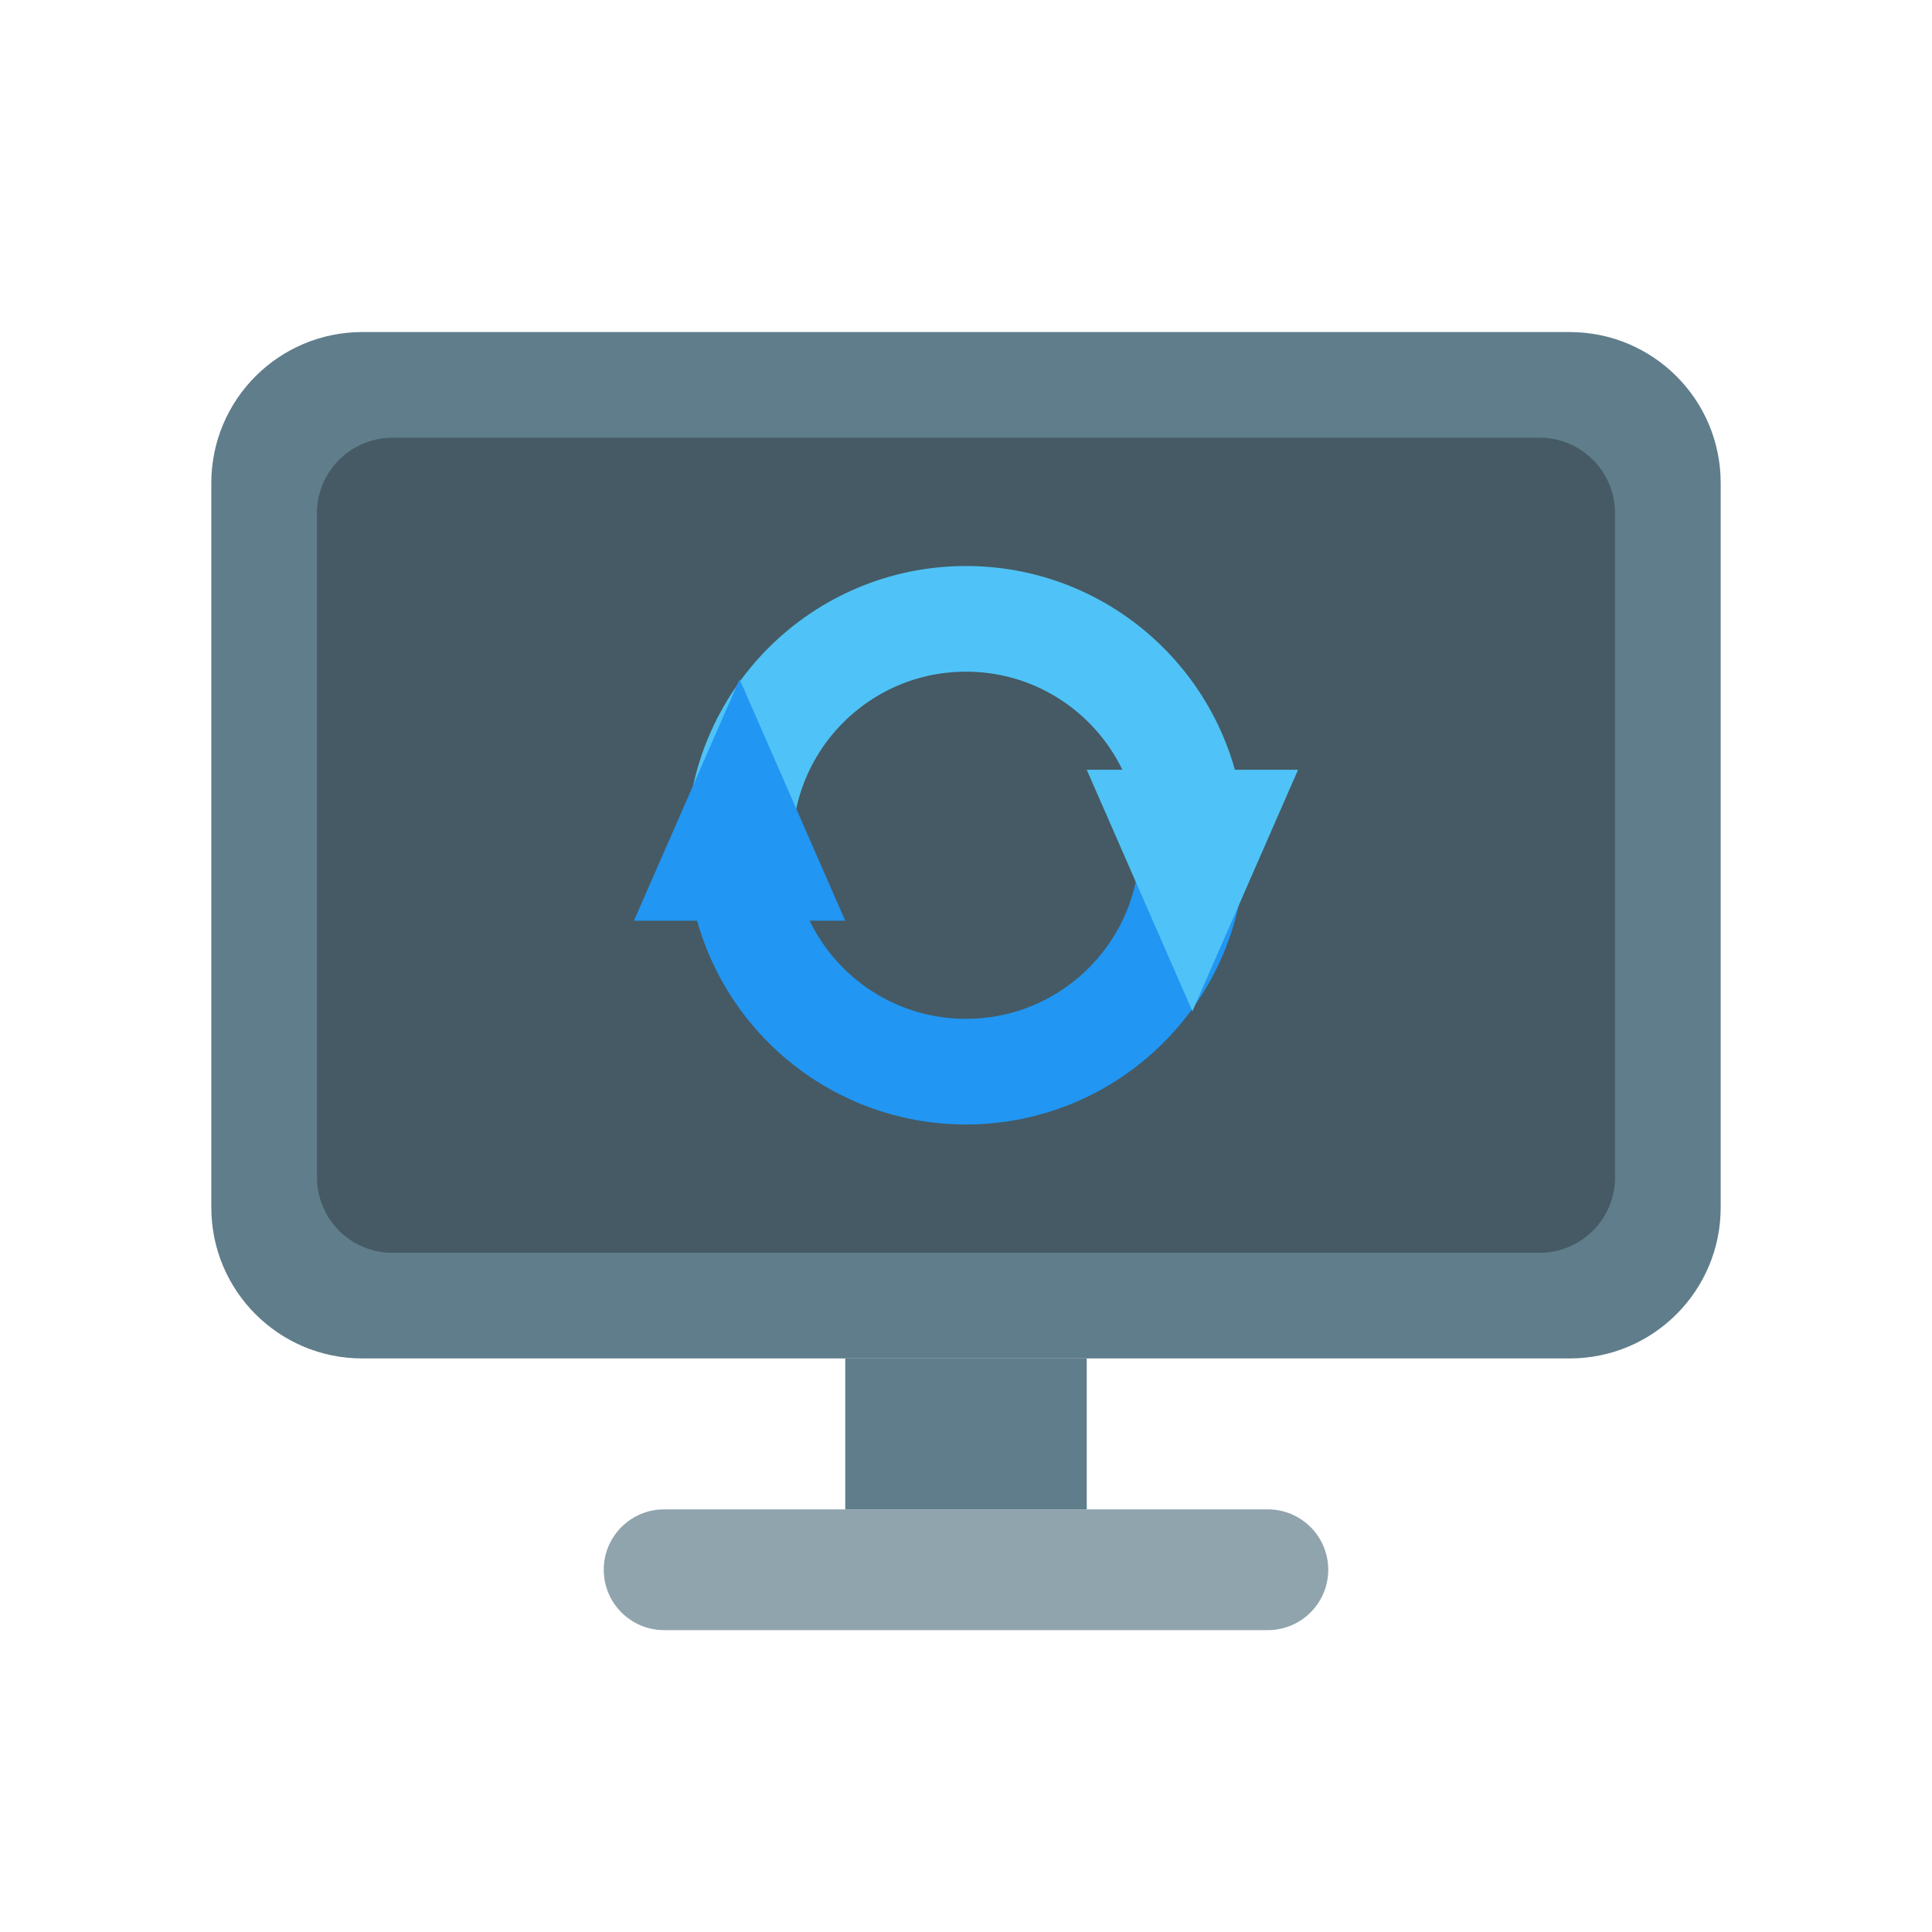
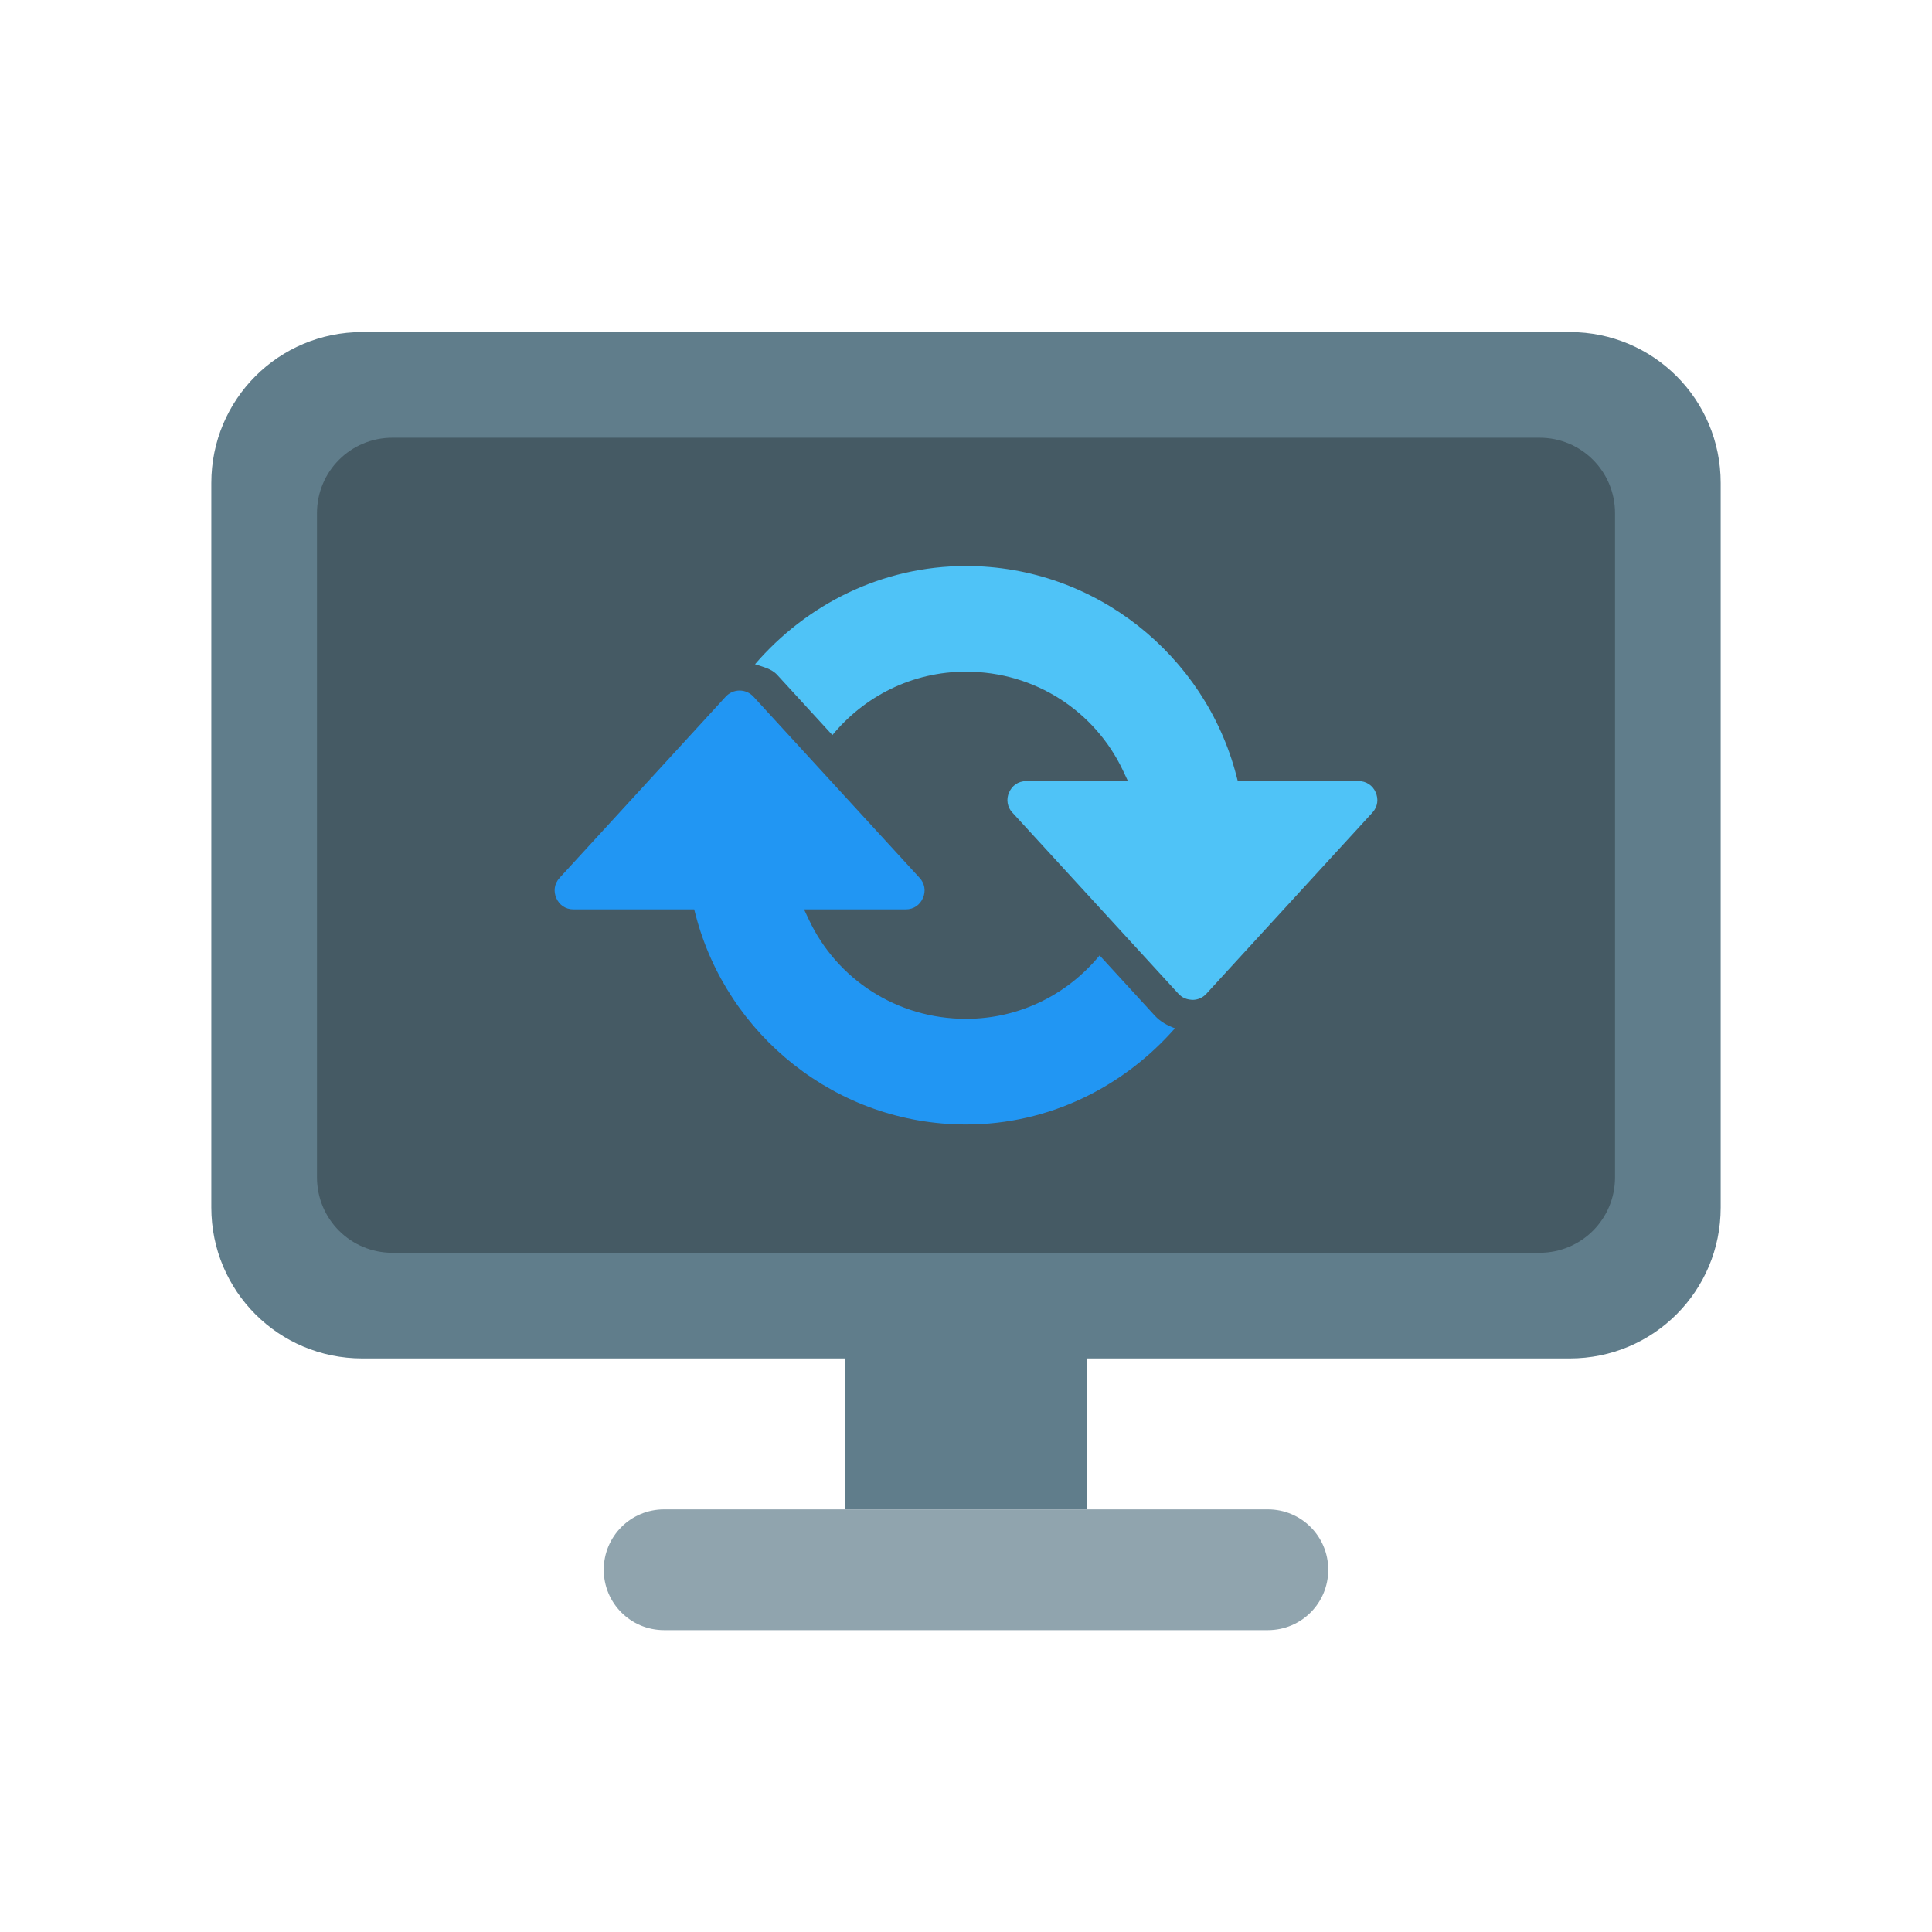
<svg xmlns="http://www.w3.org/2000/svg" viewBox="0 0 128 128">
-   <rect x="14" y="22" width="100" height="68" rx="10" fill="#607D8B" />
-   <rect x="21" y="29" width="86" height="54" rx="5" fill="#455A64" />
-   <path d="M56 90 h16 v10 h-16 Z" fill="#607D8B" />
-   <rect x="40" y="100" width="48" height="8" rx="4" fill="#90A4AE" />
-   <path d="M49 56 A15 15 0 0 1 79 56" stroke="#4FC3F7" stroke-width="7" fill="none" />
-   <path d="M79 56 A15 15 0 0 1 49 56" stroke="#2196F3" stroke-width="7" fill="none" />
-   <path d="M72 51 L86 51 L79 67 Z" fill="#4FC3F7" />
-   <path d="M42 61 L56 61 L49 45 Z" fill="#2196F3" />
+   <path fill="#607d8b" d="M24 22c-5.54 0-10 4.46-10 10v48c0 5.54 4.46 10 10 10h32v10h16V90h32c5.54 0 10-4.46 10-10V32c0-5.54-4.46-10-10-10z" />
+   <path fill="#455a64" d="M26 29h76c2.77 0 5 2.23 5 5v44c0 2.77-2.23 5-5 5H26c-2.77 0-5-2.23-5-5V34c0-2.77 2.23-5 5-5" />
+   <path fill="#90a4ae" d="M44 100h40c2.216 0 4 1.784 4 4s-1.784 4-4 4H44c-2.216 0-4-1.784-4-4s1.784-4 4-4" />
+   <path fill="#4fc3f7" d="M64 37.5c-5.588 0-10.575 2.554-13.977 6.506.524.183 1.089.291 1.471.709l3.654 3.986C57.251 46.15 60.407 44.5 64 44.5c4.608 0 8.555 2.653 10.393 6.535l.337.715H68c-.563 0-.954.318-1.143.746a1.21 1.21 0 0 0 .223 1.348l11 12q.084.09.191.168l.002.002.057.039h.002l.002.002.037.021h.002q.245.14.54.16h.001l.13.008c.324-.012.637-.14.876-.4l11-12c.38-.415.41-.92.223-1.348A1.21 1.21 0 0 0 90 51.75h-7.992l-.098-.375C79.842 43.424 72.577 37.5 64 37.5" overflow="visible" />
+   <path fill="#2196f3" d="M49 45.75a1.25 1.25 0 0 0-.92.406l-11 12c-.38.415-.41.92-.223 1.348.189.428.58.745 1.143.746h7.992l.098.375C48.158 68.576 55.423 74.5 64 74.5c5.521 0 10.445-2.502 13.844-6.373-.493-.177-.961-.43-1.338-.84l-.131-.142v-.002l-3.523-3.844C70.749 65.85 67.593 67.5 64 67.5c-4.608 0-8.555-2.653-10.393-6.535l-.337-.715H60c.563 0 .954-.318 1.143-.746a1.21 1.21 0 0 0-.223-1.348l-11-12a1.25 1.25 0 0 0-.92-.406" overflow="visible" />
</svg>
